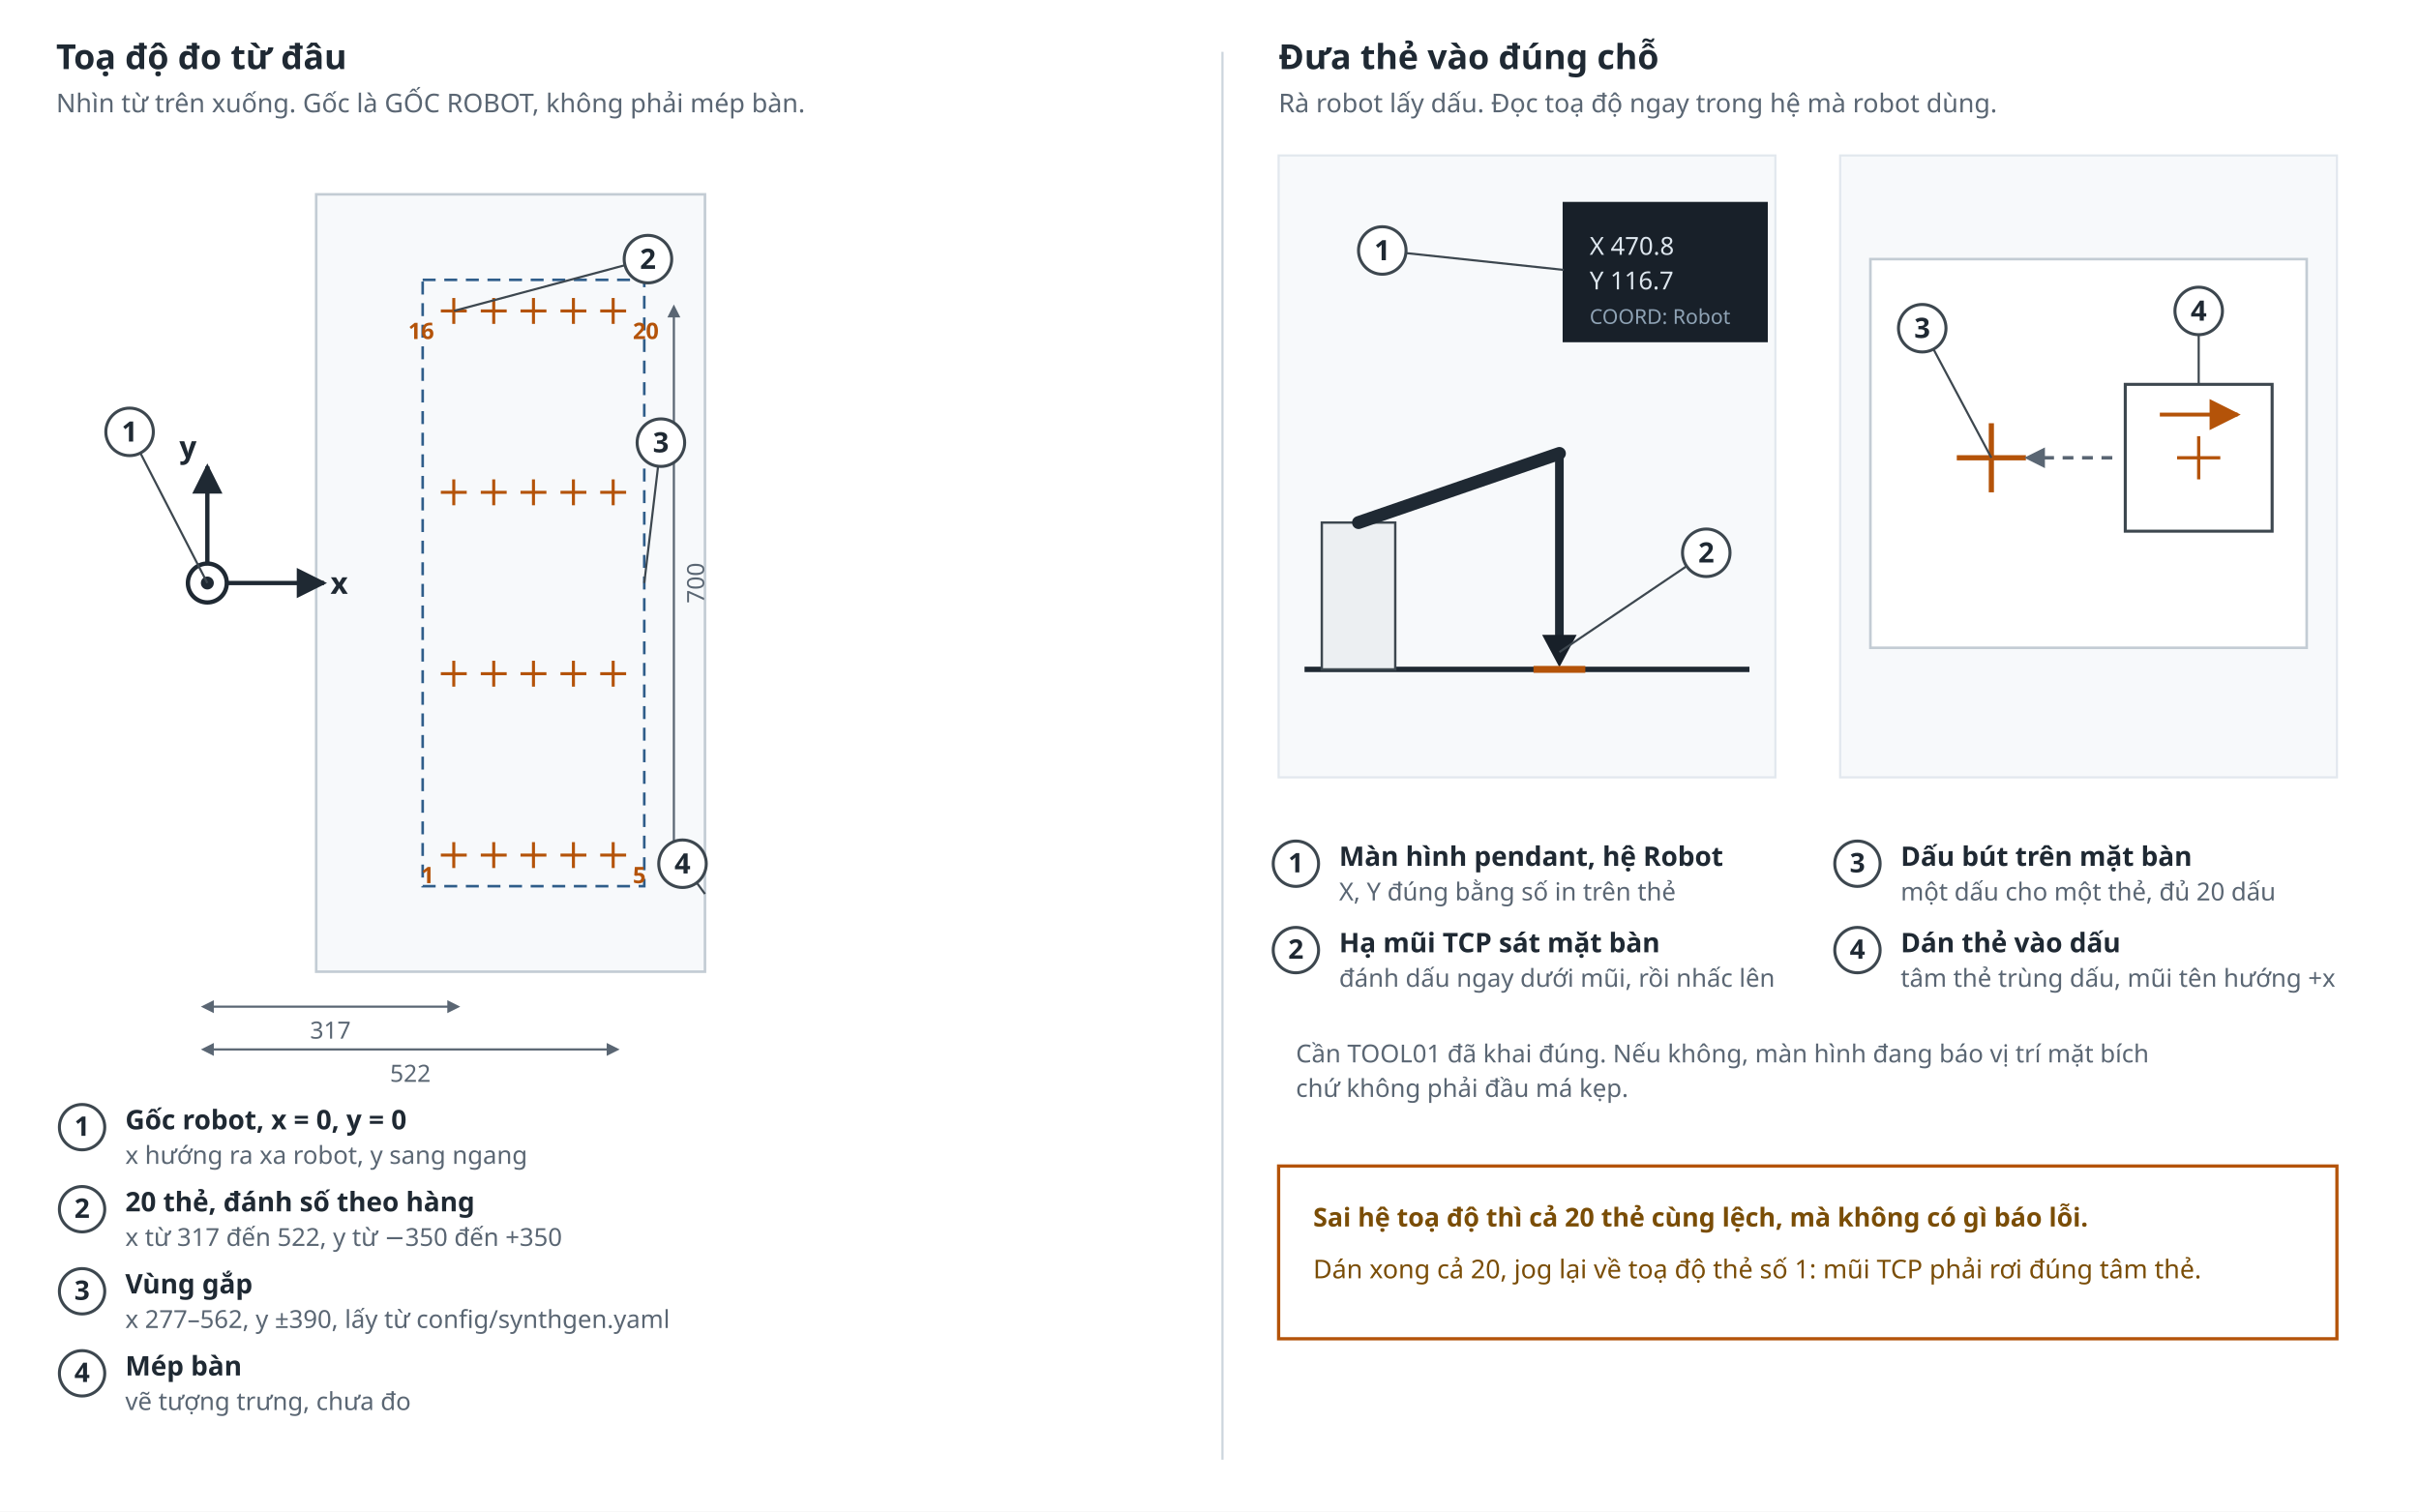
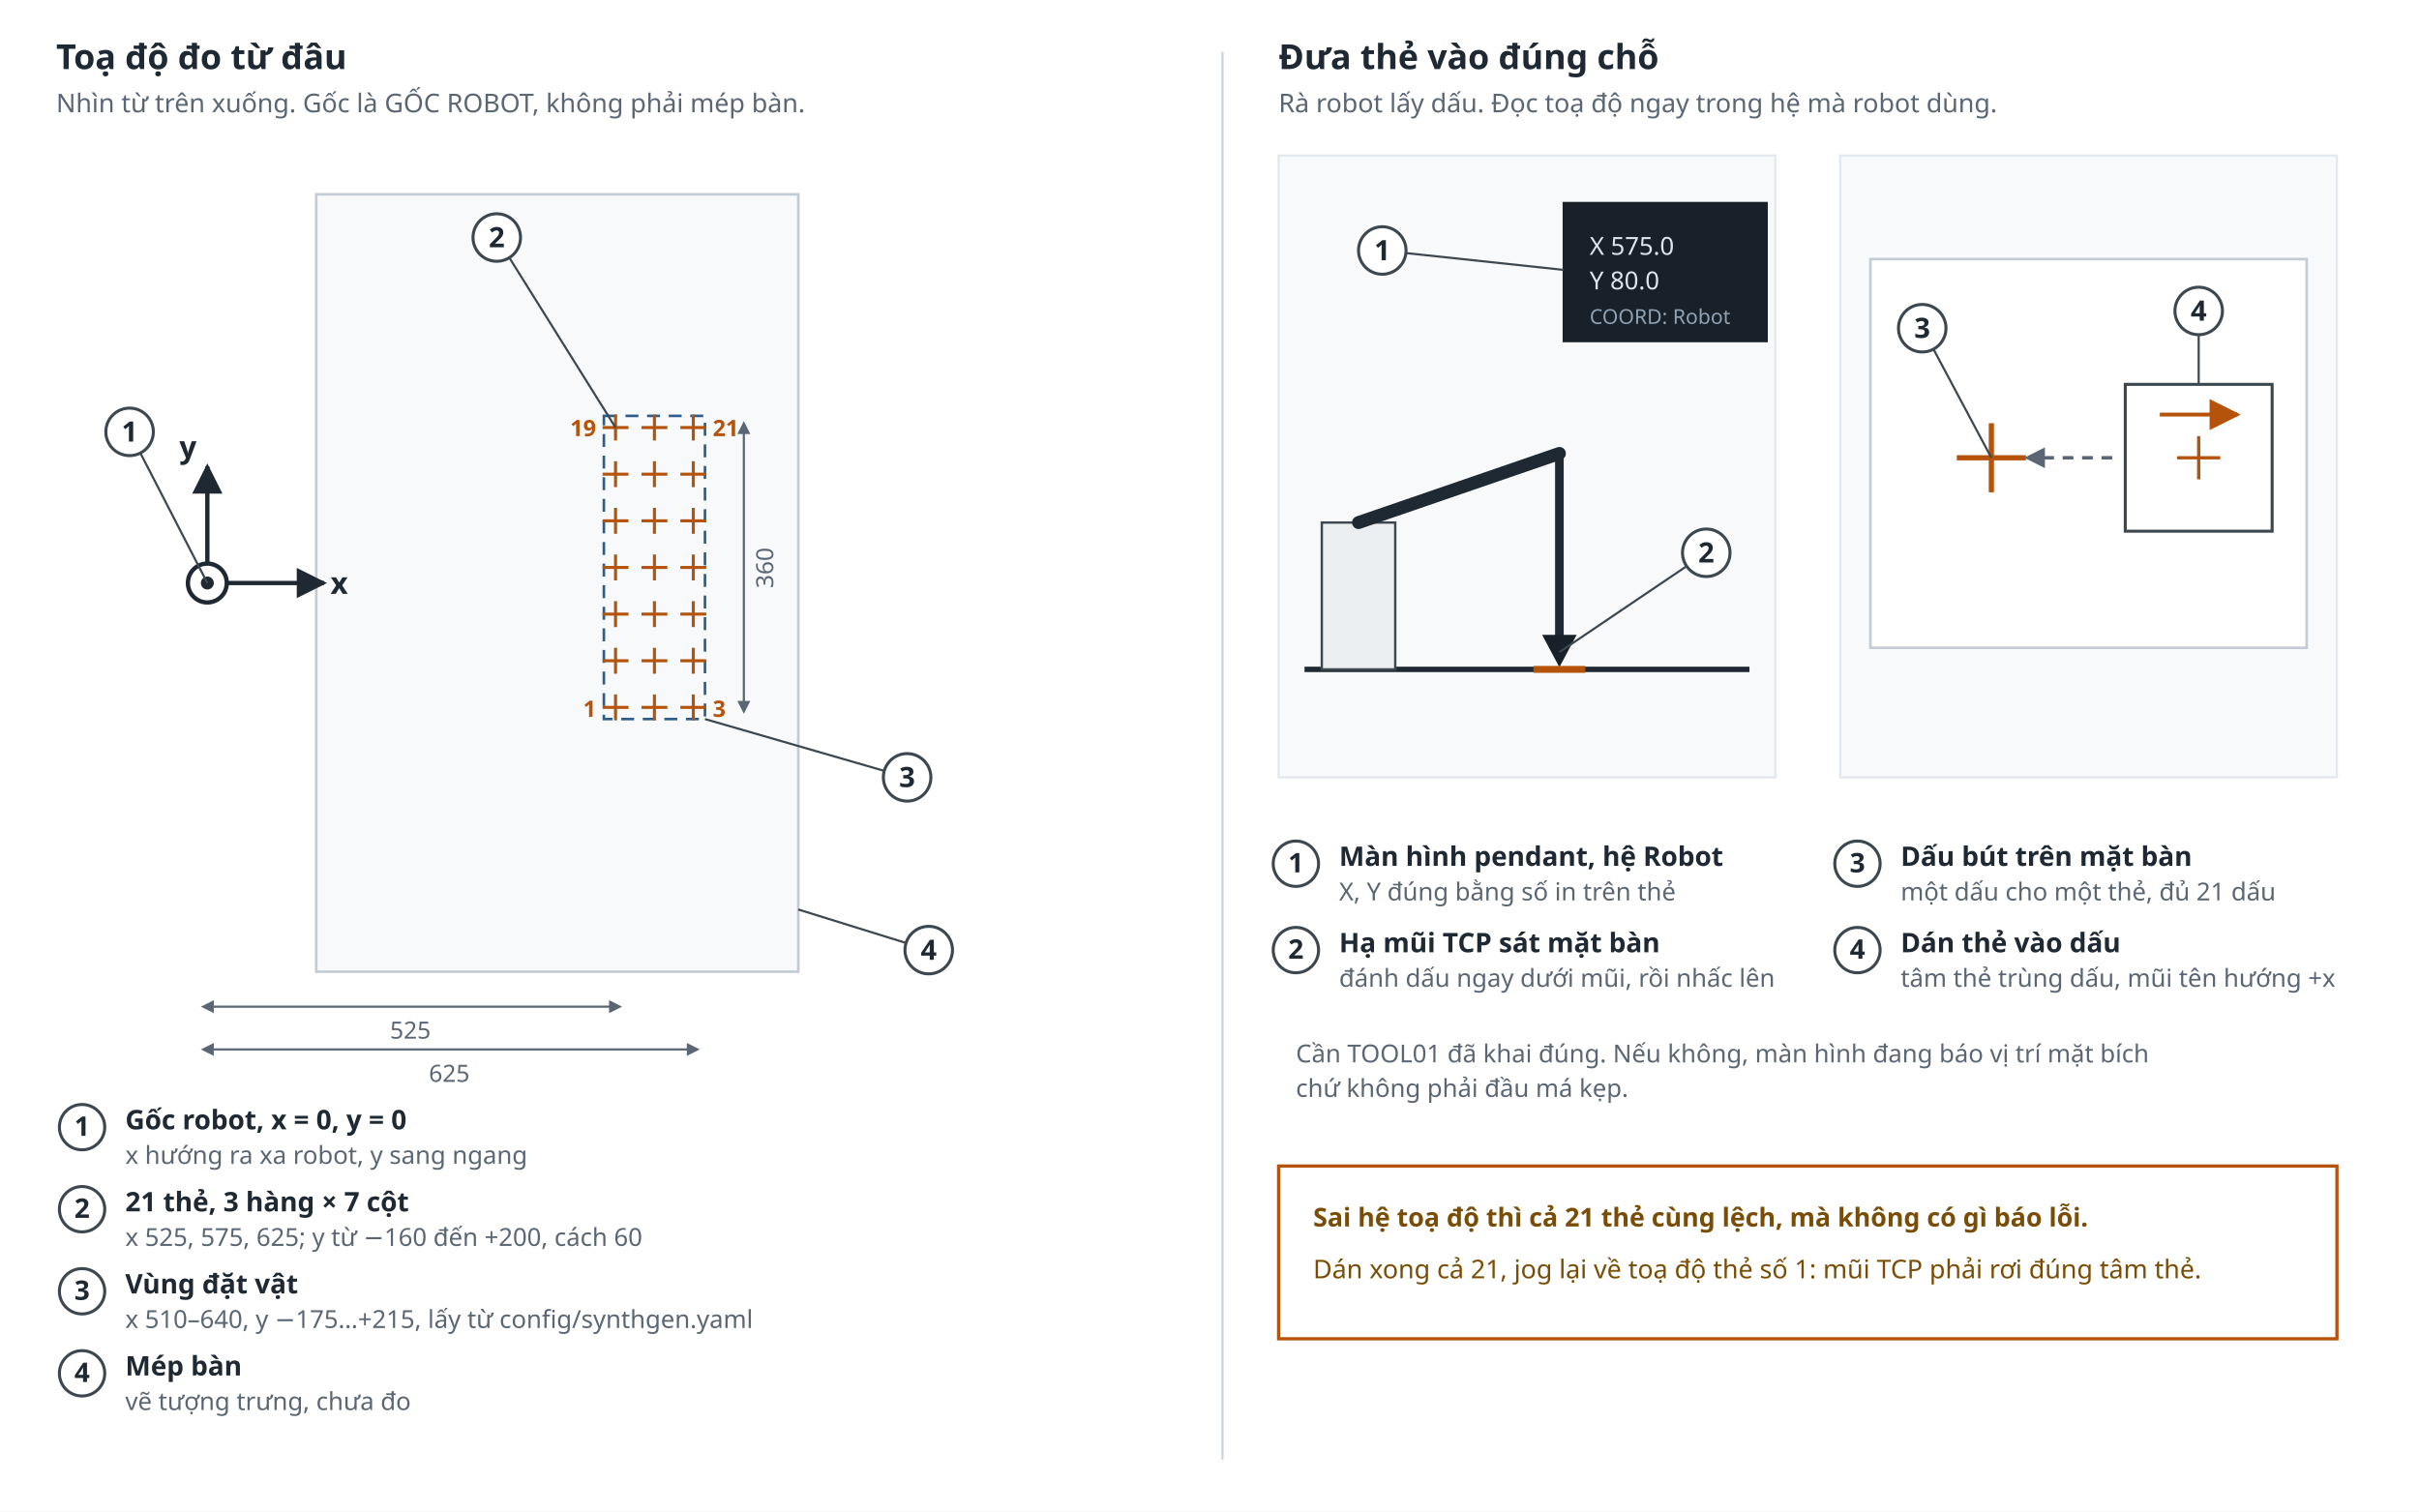
- <svg xmlns="http://www.w3.org/2000/svg" viewBox="0 0 1120 700" width="1120" height="700" role="img" aria-label="Toa do the tinh tu goc robot chu khong phai tu mep ban: nhin tu tren xuong voi truc x huong ra xa robot va truc y sang ngang, luoi 20 the; kem cach dua the vao dung cho bang cach ra robot tren teach pendant roi danh dau va dan the vao dau">
+ <svg xmlns="http://www.w3.org/2000/svg" viewBox="0 0 1120 700" width="1120" height="700" role="img" aria-label="Toa do the tinh tu goc robot chu khong phai tu mep ban: nhin tu tren xuong voi truc x huong ra xa robot va truc y sang ngang, luoi 21 the; kem cach dua the vao dung cho bang cach ra robot tren teach pendant roi danh dau va dan the vao dau">
  <defs>
    <marker id="d" viewBox="0 0 10 10" refX="5" refY="5" markerWidth="6" markerHeight="6" orient="auto-start-reverse">
      <path d="M 0 0 L 10 5 L 0 10 z" fill="#5a6673" />
    </marker>
    <marker id="ax" viewBox="0 0 10 10" refX="9" refY="5" markerWidth="7" markerHeight="7" orient="auto-start-reverse">
      <path d="M 0 0 L 10 5 L 0 10 z" fill="#1f2933" />
    </marker>
    <marker id="am" viewBox="0 0 10 10" refX="9" refY="5" markerWidth="8" markerHeight="8" orient="auto-start-reverse">
      <path d="M 0 0 L 10 5 L 0 10 z" fill="#b45309" />
    </marker>
  </defs>
  <rect x="0" y="0" width="1120" height="700" fill="#ffffff" />
  <g font-family="'Segoe UI',system-ui,sans-serif" fill="#1f2933">
    <text x="26" y="32" font-size="16" fill="#1f2933" font-weight="700">Toạ độ đo từ đâu</text>
    <text x="26" y="52" font-size="12" fill="#5a6673">Nhìn từ trên xuống. Gốc là GỐC ROBOT, không phải mép bàn.</text>
-     <rect x="146.4" y="90.0" width="180.0" height="360.0" fill="#f7f9fb" stroke="#c3ccd4" stroke-width="1.2" />
-     <rect x="195.7" y="129.6" width="102.6" height="280.8" fill="none" stroke="#2f5d8a" stroke-width="1.2" stroke-dasharray="6 4" />
+     <rect x="146.4" y="90.0" width="223.2" height="360.0" fill="#f7f9fb" stroke="#c3ccd4" stroke-width="1.2" />
+     <rect x="279.6" y="192.6" width="46.8" height="140.4" fill="none" stroke="#2f5d8a" stroke-width="1.2" stroke-dasharray="6 4" />
    <line x1="96.0" y1="270.0" x2="150.0" y2="270.0" stroke="#1f2933" stroke-width="2" marker-end="url(#ax)" />
    <line x1="96.0" y1="270.0" x2="96.0" y2="216.0" stroke="#1f2933" stroke-width="2" marker-end="url(#ax)" />
    <text x="153" y="275" font-size="14" fill="#1f2933" font-weight="700">x</text>
    <text x="91" y="212" font-size="14" fill="#1f2933" font-weight="700" text-anchor="end">y</text>
    <circle cx="96.0" cy="270.0" r="9" fill="#ffffff" stroke="#1f2933" stroke-width="2" />
    <circle cx="96.0" cy="270.0" r="3" fill="#1f2933" />
-     <line x1="204.1" y1="396.0" x2="216.1" y2="396.0" stroke="#b45309" stroke-width="1.4" />
-     <line x1="210.1" y1="390.0" x2="210.1" y2="402.0" stroke="#b45309" stroke-width="1.4" />
-     <text x="201" y="409" font-size="10.5" fill="#b45309" font-weight="600" text-anchor="end">1</text>
-     <line x1="222.6" y1="396.0" x2="234.6" y2="396.0" stroke="#b45309" stroke-width="1.4" />
-     <line x1="228.6" y1="390.0" x2="228.6" y2="402.0" stroke="#b45309" stroke-width="1.4" />
-     <line x1="241.0" y1="396.0" x2="253.0" y2="396.0" stroke="#b45309" stroke-width="1.4" />
-     <line x1="247.0" y1="390.0" x2="247.0" y2="402.0" stroke="#b45309" stroke-width="1.4" />
-     <line x1="259.5" y1="396.0" x2="271.5" y2="396.0" stroke="#b45309" stroke-width="1.4" />
-     <line x1="265.5" y1="390.0" x2="265.5" y2="402.0" stroke="#b45309" stroke-width="1.4" />
-     <line x1="277.9" y1="396.0" x2="289.9" y2="396.0" stroke="#b45309" stroke-width="1.4" />
-     <line x1="283.9" y1="390.0" x2="283.9" y2="402.0" stroke="#b45309" stroke-width="1.4" />
-     <text x="293" y="409" font-size="10.5" fill="#b45309" font-weight="600" text-anchor="start">5</text>
-     <line x1="204.1" y1="312.0" x2="216.1" y2="312.0" stroke="#b45309" stroke-width="1.4" />
-     <line x1="210.1" y1="306.0" x2="210.1" y2="318.0" stroke="#b45309" stroke-width="1.4" />
-     <line x1="222.6" y1="312.0" x2="234.6" y2="312.0" stroke="#b45309" stroke-width="1.4" />
-     <line x1="228.6" y1="306.0" x2="228.6" y2="318.0" stroke="#b45309" stroke-width="1.4" />
-     <line x1="241.0" y1="312.0" x2="253.0" y2="312.0" stroke="#b45309" stroke-width="1.4" />
-     <line x1="247.0" y1="306.0" x2="247.0" y2="318.0" stroke="#b45309" stroke-width="1.4" />
-     <line x1="259.5" y1="312.0" x2="271.5" y2="312.0" stroke="#b45309" stroke-width="1.4" />
-     <line x1="265.5" y1="306.0" x2="265.5" y2="318.0" stroke="#b45309" stroke-width="1.4" />
-     <line x1="277.9" y1="312.0" x2="289.9" y2="312.0" stroke="#b45309" stroke-width="1.4" />
-     <line x1="283.9" y1="306.0" x2="283.9" y2="318.0" stroke="#b45309" stroke-width="1.4" />
-     <line x1="204.1" y1="228.0" x2="216.1" y2="228.0" stroke="#b45309" stroke-width="1.4" />
-     <line x1="210.1" y1="222.0" x2="210.1" y2="234.0" stroke="#b45309" stroke-width="1.4" />
-     <line x1="222.6" y1="228.0" x2="234.6" y2="228.0" stroke="#b45309" stroke-width="1.4" />
-     <line x1="228.6" y1="222.0" x2="228.6" y2="234.0" stroke="#b45309" stroke-width="1.4" />
-     <line x1="241.0" y1="228.0" x2="253.0" y2="228.0" stroke="#b45309" stroke-width="1.4" />
-     <line x1="247.0" y1="222.0" x2="247.0" y2="234.0" stroke="#b45309" stroke-width="1.4" />
-     <line x1="259.5" y1="228.0" x2="271.5" y2="228.0" stroke="#b45309" stroke-width="1.4" />
-     <line x1="265.5" y1="222.0" x2="265.5" y2="234.0" stroke="#b45309" stroke-width="1.4" />
-     <line x1="277.9" y1="228.0" x2="289.9" y2="228.0" stroke="#b45309" stroke-width="1.4" />
-     <line x1="283.9" y1="222.0" x2="283.9" y2="234.0" stroke="#b45309" stroke-width="1.4" />
-     <line x1="204.1" y1="144.0" x2="216.1" y2="144.0" stroke="#b45309" stroke-width="1.4" />
-     <line x1="210.1" y1="138.0" x2="210.1" y2="150.0" stroke="#b45309" stroke-width="1.4" />
-     <text x="201" y="157" font-size="10.5" fill="#b45309" font-weight="600" text-anchor="end">16</text>
-     <line x1="222.6" y1="144.0" x2="234.6" y2="144.0" stroke="#b45309" stroke-width="1.4" />
-     <line x1="228.6" y1="138.0" x2="228.6" y2="150.0" stroke="#b45309" stroke-width="1.4" />
-     <line x1="241.0" y1="144.0" x2="253.0" y2="144.0" stroke="#b45309" stroke-width="1.4" />
-     <line x1="247.0" y1="138.0" x2="247.0" y2="150.0" stroke="#b45309" stroke-width="1.4" />
-     <line x1="259.5" y1="144.0" x2="271.5" y2="144.0" stroke="#b45309" stroke-width="1.4" />
-     <line x1="265.5" y1="138.0" x2="265.5" y2="150.0" stroke="#b45309" stroke-width="1.4" />
-     <line x1="277.9" y1="144.0" x2="289.9" y2="144.0" stroke="#b45309" stroke-width="1.4" />
-     <line x1="283.9" y1="138.0" x2="283.9" y2="150.0" stroke="#b45309" stroke-width="1.4" />
-     <text x="293" y="157" font-size="10.5" fill="#b45309" font-weight="600" text-anchor="start">20</text>
-     <line x1="96.0" y1="466.2" x2="210.1" y2="466.2" stroke="#5a6673" stroke-width="1" marker-start="url(#d)" marker-end="url(#d)" />
-     <text x="153" y="481" font-size="11" fill="#5a6673" text-anchor="middle">317</text>
-     <line x1="96.0" y1="486.0" x2="283.9" y2="486.0" stroke="#5a6673" stroke-width="1" marker-start="url(#d)" marker-end="url(#d)" />
-     <text x="190" y="501" font-size="11" fill="#5a6673" text-anchor="middle">522</text>
-     <line x1="312.0" y1="396.0" x2="312.0" y2="144.0" stroke="#5a6673" stroke-width="1" marker-start="url(#d)" marker-end="url(#d)" />
-     <text x="326" y="270" font-size="11" fill="#5a6673" text-anchor="middle" transform="rotate(-90 326 270)">700</text>
+     <line x1="279.0" y1="327.6" x2="291.0" y2="327.6" stroke="#b45309" stroke-width="1.4" />
+     <line x1="285.0" y1="321.6" x2="285.0" y2="333.6" stroke="#b45309" stroke-width="1.4" />
+     <text x="276" y="332" font-size="10.5" fill="#b45309" font-weight="600" text-anchor="end">1</text>
+     <line x1="297.0" y1="327.6" x2="309.0" y2="327.6" stroke="#b45309" stroke-width="1.4" />
+     <line x1="303.0" y1="321.6" x2="303.0" y2="333.6" stroke="#b45309" stroke-width="1.4" />
+     <line x1="315.0" y1="327.6" x2="327.0" y2="327.6" stroke="#b45309" stroke-width="1.4" />
+     <line x1="321.0" y1="321.6" x2="321.0" y2="333.6" stroke="#b45309" stroke-width="1.4" />
+     <text x="330" y="332" font-size="10.5" fill="#b45309" font-weight="600" text-anchor="start">3</text>
+     <line x1="279.0" y1="306.0" x2="291.0" y2="306.0" stroke="#b45309" stroke-width="1.4" />
+     <line x1="285.0" y1="300.0" x2="285.0" y2="312.0" stroke="#b45309" stroke-width="1.4" />
+     <line x1="297.0" y1="306.0" x2="309.0" y2="306.0" stroke="#b45309" stroke-width="1.4" />
+     <line x1="303.0" y1="300.0" x2="303.0" y2="312.0" stroke="#b45309" stroke-width="1.4" />
+     <line x1="315.0" y1="306.0" x2="327.0" y2="306.0" stroke="#b45309" stroke-width="1.4" />
+     <line x1="321.0" y1="300.0" x2="321.0" y2="312.0" stroke="#b45309" stroke-width="1.4" />
+     <line x1="279.0" y1="284.4" x2="291.0" y2="284.4" stroke="#b45309" stroke-width="1.4" />
+     <line x1="285.0" y1="278.4" x2="285.0" y2="290.4" stroke="#b45309" stroke-width="1.4" />
+     <line x1="297.0" y1="284.4" x2="309.0" y2="284.4" stroke="#b45309" stroke-width="1.4" />
+     <line x1="303.0" y1="278.4" x2="303.0" y2="290.4" stroke="#b45309" stroke-width="1.4" />
+     <line x1="315.0" y1="284.4" x2="327.0" y2="284.4" stroke="#b45309" stroke-width="1.4" />
+     <line x1="321.0" y1="278.4" x2="321.0" y2="290.4" stroke="#b45309" stroke-width="1.4" />
+     <line x1="279.0" y1="262.8" x2="291.0" y2="262.8" stroke="#b45309" stroke-width="1.4" />
+     <line x1="285.0" y1="256.8" x2="285.0" y2="268.8" stroke="#b45309" stroke-width="1.4" />
+     <line x1="297.0" y1="262.8" x2="309.0" y2="262.8" stroke="#b45309" stroke-width="1.4" />
+     <line x1="303.0" y1="256.8" x2="303.0" y2="268.8" stroke="#b45309" stroke-width="1.4" />
+     <line x1="315.0" y1="262.8" x2="327.0" y2="262.8" stroke="#b45309" stroke-width="1.4" />
+     <line x1="321.0" y1="256.8" x2="321.0" y2="268.8" stroke="#b45309" stroke-width="1.4" />
+     <line x1="279.0" y1="241.2" x2="291.0" y2="241.2" stroke="#b45309" stroke-width="1.4" />
+     <line x1="285.0" y1="235.2" x2="285.0" y2="247.2" stroke="#b45309" stroke-width="1.4" />
+     <line x1="297.0" y1="241.2" x2="309.0" y2="241.2" stroke="#b45309" stroke-width="1.4" />
+     <line x1="303.0" y1="235.2" x2="303.0" y2="247.2" stroke="#b45309" stroke-width="1.4" />
+     <line x1="315.0" y1="241.2" x2="327.0" y2="241.2" stroke="#b45309" stroke-width="1.4" />
+     <line x1="321.0" y1="235.2" x2="321.0" y2="247.2" stroke="#b45309" stroke-width="1.4" />
+     <line x1="279.0" y1="219.6" x2="291.0" y2="219.6" stroke="#b45309" stroke-width="1.4" />
+     <line x1="285.0" y1="213.6" x2="285.0" y2="225.6" stroke="#b45309" stroke-width="1.4" />
+     <line x1="297.0" y1="219.6" x2="309.0" y2="219.6" stroke="#b45309" stroke-width="1.4" />
+     <line x1="303.0" y1="213.6" x2="303.0" y2="225.6" stroke="#b45309" stroke-width="1.4" />
+     <line x1="315.0" y1="219.6" x2="327.0" y2="219.6" stroke="#b45309" stroke-width="1.4" />
+     <line x1="321.0" y1="213.6" x2="321.0" y2="225.6" stroke="#b45309" stroke-width="1.4" />
+     <line x1="279.0" y1="198.0" x2="291.0" y2="198.0" stroke="#b45309" stroke-width="1.4" />
+     <line x1="285.0" y1="192.0" x2="285.0" y2="204.0" stroke="#b45309" stroke-width="1.4" />
+     <text x="276" y="202" font-size="10.5" fill="#b45309" font-weight="600" text-anchor="end">19</text>
+     <line x1="297.0" y1="198.0" x2="309.0" y2="198.0" stroke="#b45309" stroke-width="1.4" />
+     <line x1="303.0" y1="192.0" x2="303.0" y2="204.0" stroke="#b45309" stroke-width="1.4" />
+     <line x1="315.0" y1="198.0" x2="327.0" y2="198.0" stroke="#b45309" stroke-width="1.4" />
+     <line x1="321.0" y1="192.0" x2="321.0" y2="204.0" stroke="#b45309" stroke-width="1.4" />
+     <text x="330" y="202" font-size="10.5" fill="#b45309" font-weight="600" text-anchor="start">21</text>
+     <line x1="96.0" y1="466.2" x2="285.0" y2="466.2" stroke="#5a6673" stroke-width="1" marker-start="url(#d)" marker-end="url(#d)" />
+     <text x="190" y="481" font-size="11" fill="#5a6673" text-anchor="middle">525</text>
+     <line x1="96.0" y1="486.0" x2="321.0" y2="486.0" stroke="#5a6673" stroke-width="1" marker-start="url(#d)" marker-end="url(#d)" />
+     <text x="208" y="501" font-size="11" fill="#5a6673" text-anchor="middle">625</text>
+     <line x1="344.4" y1="327.6" x2="344.4" y2="198.0" stroke="#5a6673" stroke-width="1" marker-start="url(#d)" marker-end="url(#d)" />
+     <text x="358" y="263" font-size="11" fill="#5a6673" text-anchor="middle" transform="rotate(-90 358 263)">360</text>
    <line x1="65.0" y1="209.8" x2="96.0" y2="270.0" stroke="#3d474f" stroke-width="1" />
    <circle cx="60.0" cy="200.0" r="11" fill="#ffffff" stroke="#3d474f" stroke-width="1.4" />
    <text x="60.0" y="204.5" font-size="13" font-weight="700" text-anchor="middle">1</text>
-     <line x1="289.4" y1="122.8" x2="210.1" y2="144.0" stroke="#3d474f" stroke-width="1" />
-     <circle cx="300.0" cy="120.0" r="11" fill="#ffffff" stroke="#3d474f" stroke-width="1.4" />
-     <text x="300.0" y="124.5" font-size="13" font-weight="700" text-anchor="middle">2</text>
-     <line x1="304.7" y1="215.9" x2="298.3" y2="270.0" stroke="#3d474f" stroke-width="1" />
-     <circle cx="306.0" cy="205.0" r="11" fill="#ffffff" stroke="#3d474f" stroke-width="1.4" />
-     <text x="306.0" y="209.5" font-size="13" font-weight="700" text-anchor="middle">3</text>
-     <line x1="322.6" y1="408.8" x2="326.4" y2="414.0" stroke="#3d474f" stroke-width="1" />
-     <circle cx="316.0" cy="400.0" r="11" fill="#ffffff" stroke="#3d474f" stroke-width="1.4" />
-     <text x="316.0" y="404.5" font-size="13" font-weight="700" text-anchor="middle">4</text>
+     <line x1="235.8" y1="119.3" x2="285.0" y2="198.0" stroke="#3d474f" stroke-width="1" />
+     <circle cx="230.0" cy="110.0" r="11" fill="#ffffff" stroke="#3d474f" stroke-width="1.4" />
+     <text x="230.0" y="114.5" font-size="13" font-weight="700" text-anchor="middle">2</text>
+     <line x1="409.4" y1="357.0" x2="326.4" y2="333.0" stroke="#3d474f" stroke-width="1" />
+     <circle cx="420.0" cy="360.0" r="11" fill="#ffffff" stroke="#3d474f" stroke-width="1.4" />
+     <text x="420.0" y="364.5" font-size="13" font-weight="700" text-anchor="middle">3</text>
+     <line x1="419.5" y1="436.7" x2="369.6" y2="421.2" stroke="#3d474f" stroke-width="1" />
+     <circle cx="430.0" cy="440.0" r="11" fill="#ffffff" stroke="#3d474f" stroke-width="1.4" />
+     <text x="430.0" y="444.5" font-size="13" font-weight="700" text-anchor="middle">4</text>
    <circle cx="38" cy="522" r="10.5" fill="none" stroke="#3d474f" stroke-width="1.4" />
    <text x="38" y="526" font-size="12.5" font-weight="700" text-anchor="middle">1</text>
    <text x="58" y="523" font-size="12.5" fill="#1f2933" font-weight="600">Gốc robot, x = 0, y = 0</text>
    <text x="58" y="539" font-size="11.5" fill="#5a6673">x hướng ra xa robot, y sang ngang</text>
    <circle cx="38" cy="560" r="10.5" fill="none" stroke="#3d474f" stroke-width="1.4" />
    <text x="38" y="564" font-size="12.5" font-weight="700" text-anchor="middle">2</text>
-     <text x="58" y="561" font-size="12.5" fill="#1f2933" font-weight="600">20 thẻ, đánh số theo hàng</text>
-     <text x="58" y="577" font-size="11.5" fill="#5a6673">x từ 317 đến 522, y từ −350 đến +350</text>
+     <text x="58" y="561" font-size="12.5" fill="#1f2933" font-weight="600">21 thẻ, 3 hàng × 7 cột</text>
+     <text x="58" y="577" font-size="11.5" fill="#5a6673">x 525, 575, 625; y từ −160 đến +200, cách 60</text>
    <circle cx="38" cy="598" r="10.5" fill="none" stroke="#3d474f" stroke-width="1.4" />
    <text x="38" y="602" font-size="12.5" font-weight="700" text-anchor="middle">3</text>
-     <text x="58" y="599" font-size="12.5" fill="#1f2933" font-weight="600">Vùng gắp</text>
-     <text x="58" y="615" font-size="11.5" fill="#5a6673">x 277–562, y ±390, lấy từ config/synthgen.yaml</text>
+     <text x="58" y="599" font-size="12.5" fill="#1f2933" font-weight="600">Vùng đặt vật</text>
+     <text x="58" y="615" font-size="11.5" fill="#5a6673">x 510–640, y −175…+215, lấy từ config/synthgen.yaml</text>
    <circle cx="38" cy="636" r="10.5" fill="none" stroke="#3d474f" stroke-width="1.4" />
    <text x="38" y="640" font-size="12.5" font-weight="700" text-anchor="middle">4</text>
    <text x="58" y="637" font-size="12.5" fill="#1f2933" font-weight="600">Mép bàn</text>
    <text x="58" y="653" font-size="11.5" fill="#5a6673">vẽ tượng trưng, chưa đo</text>
    <line x1="566.0" y1="24.0" x2="566.0" y2="676.0" stroke="#ccd5dd" stroke-width="1" />
    <text x="592" y="32" font-size="16" fill="#1f2933" font-weight="700">Đưa thẻ vào đúng chỗ</text>
    <text x="592" y="52" font-size="12" fill="#5a6673">Rà robot lấy dấu. Đọc toạ độ ngay trong hệ mà robot dùng.</text>
    <rect x="592.0" y="72.0" width="230.0" height="288.0" fill="#f7f9fb" stroke="#e2e8ee" stroke-width="1" />
    <rect x="852.0" y="72.0" width="230.0" height="288.0" fill="#f7f9fb" stroke="#e2e8ee" stroke-width="1" />
    <rect x="724.0" y="94.0" width="94.0" height="64.0" fill="#182029" stroke="#182029" stroke-width="1" />
-     <text x="736" y="118" font-size="11.5" fill="#dde6ee">X 470.8</text>
-     <text x="736" y="134" font-size="11.5" fill="#dde6ee">Y 116.7</text>
+     <text x="736" y="118" font-size="11.5" fill="#dde6ee">X 575.0</text>
+     <text x="736" y="134" font-size="11.5" fill="#dde6ee">Y 80.0</text>
    <text x="736" y="150" font-size="9.5" fill="#8fa3b5">COORD: Robot</text>
    <line x1="604.0" y1="310.0" x2="810.0" y2="310.0" stroke="#1f2933" stroke-width="2.5" />
    <rect x="612.0" y="242.0" width="34.0" height="68.0" fill="#eceff2" stroke="#3d474f" stroke-width="1.1" />
    <line x1="629.0" y1="242.0" x2="722.0" y2="210.0" stroke="#1f2933" stroke-width="6" stroke-linecap="round" />
    <line x1="722.0" y1="210.0" x2="722.0" y2="296.0" stroke="#1f2933" stroke-width="4" stroke-linecap="round" />
    <path d="M 714 294 L 730 294 L 722 309 z" fill="#182029" />
    <line x1="710.0" y1="310.0" x2="734.0" y2="310.0" stroke="#b45309" stroke-width="3.2" />
    <line x1="650.9" y1="117.2" x2="724.0" y2="125.0" stroke="#3d474f" stroke-width="1" />
    <circle cx="640.0" cy="116.0" r="11" fill="#ffffff" stroke="#3d474f" stroke-width="1.4" />
    <text x="640.0" y="120.5" font-size="13" font-weight="700" text-anchor="middle">1</text>
    <line x1="780.9" y1="262.2" x2="722.0" y2="302.0" stroke="#3d474f" stroke-width="1" />
    <circle cx="790.0" cy="256.0" r="11" fill="#ffffff" stroke="#3d474f" stroke-width="1.4" />
    <text x="790.0" y="260.5" font-size="13" font-weight="700" text-anchor="middle">2</text>
    <rect x="866.0" y="120.0" width="202.0" height="180.0" fill="#ffffff" stroke="#c3ccd4" stroke-width="1.2" />
    <line x1="906.0" y1="212.0" x2="938.0" y2="212.0" stroke="#b45309" stroke-width="2.4" />
    <line x1="922.0" y1="196.0" x2="922.0" y2="228.0" stroke="#b45309" stroke-width="2.4" />
    <rect x="984.0" y="178.0" width="68.0" height="68.0" fill="#ffffff" stroke="#3d474f" stroke-width="1.4" />
    <line x1="1008.0" y1="212.0" x2="1028.0" y2="212.0" stroke="#b45309" stroke-width="1.5" />
    <line x1="1018.0" y1="202.0" x2="1018.0" y2="222.0" stroke="#b45309" stroke-width="1.5" />
    <line x1="1000.0" y1="192.0" x2="1036.0" y2="192.0" stroke="#b45309" stroke-width="1.8" marker-end="url(#am)" />
    <line x1="978.0" y1="212.0" x2="942.0" y2="212.0" stroke="#5a6673" stroke-width="1.6" stroke-dasharray="5 4" marker-end="url(#d)" />
    <line x1="895.2" y1="161.7" x2="922.0" y2="212.0" stroke="#3d474f" stroke-width="1" />
    <circle cx="890.0" cy="152.0" r="11" fill="#ffffff" stroke="#3d474f" stroke-width="1.4" />
    <text x="890.0" y="156.5" font-size="13" font-weight="700" text-anchor="middle">3</text>
    <line x1="1018.0" y1="155.0" x2="1018.0" y2="178.0" stroke="#3d474f" stroke-width="1" />
    <circle cx="1018.0" cy="144.0" r="11" fill="#ffffff" stroke="#3d474f" stroke-width="1.4" />
    <text x="1018.0" y="148.5" font-size="13" font-weight="700" text-anchor="middle">4</text>
    <circle cx="600" cy="400" r="10.5" fill="none" stroke="#3d474f" stroke-width="1.4" />
    <text x="600" y="404" font-size="12.5" font-weight="700" text-anchor="middle">1</text>
    <text x="620" y="401" font-size="12.5" fill="#1f2933" font-weight="600">Màn hình pendant, hệ Robot</text>
    <text x="620" y="417" font-size="11.5" fill="#5a6673">X, Y đúng bằng số in trên thẻ</text>
    <circle cx="600" cy="440" r="10.5" fill="none" stroke="#3d474f" stroke-width="1.4" />
    <text x="600" y="444" font-size="12.5" font-weight="700" text-anchor="middle">2</text>
    <text x="620" y="441" font-size="12.5" fill="#1f2933" font-weight="600">Hạ mũi TCP sát mặt bàn</text>
    <text x="620" y="457" font-size="11.5" fill="#5a6673">đánh dấu ngay dưới mũi, rồi nhấc lên</text>
    <circle cx="860" cy="400" r="10.5" fill="none" stroke="#3d474f" stroke-width="1.4" />
    <text x="860" y="404" font-size="12.5" font-weight="700" text-anchor="middle">3</text>
    <text x="880" y="401" font-size="12.5" fill="#1f2933" font-weight="600">Dấu bút trên mặt bàn</text>
-     <text x="880" y="417" font-size="11.5" fill="#5a6673">một dấu cho một thẻ, đủ 20 dấu</text>
+     <text x="880" y="417" font-size="11.5" fill="#5a6673">một dấu cho một thẻ, đủ 21 dấu</text>
    <circle cx="860" cy="440" r="10.5" fill="none" stroke="#3d474f" stroke-width="1.4" />
    <text x="860" y="444" font-size="12.5" font-weight="700" text-anchor="middle">4</text>
    <text x="880" y="441" font-size="12.5" fill="#1f2933" font-weight="600">Dán thẻ vào dấu</text>
    <text x="880" y="457" font-size="11.5" fill="#5a6673">tâm thẻ trùng dấu, mũi tên hướng +x</text>
    <text x="600" y="492" font-size="11.5" fill="#5a6673">Cần TOOL01 đã khai đúng. Nếu không, màn hình đang báo vị trí mặt bích</text>
    <text x="600" y="508" font-size="11.5" fill="#5a6673">chứ không phải đầu má kẹp.</text>
    <rect x="592.0" y="540.0" width="490.0" height="80.0" fill="none" stroke="#b45309" stroke-width="1.5" />
-     <text x="608" y="568" font-size="12" fill="#7a4d06" font-weight="700">Sai hệ toạ độ thì cả 20 thẻ cùng lệch, mà không có gì báo lỗi.</text>
-     <text x="608" y="592" font-size="12" fill="#7a4d06">Dán xong cả 20, jog lại về toạ độ thẻ số 1: mũi TCP phải rơi đúng tâm thẻ.</text>
+     <text x="608" y="568" font-size="12" fill="#7a4d06" font-weight="700">Sai hệ toạ độ thì cả 21 thẻ cùng lệch, mà không có gì báo lỗi.</text>
+     <text x="608" y="592" font-size="12" fill="#7a4d06">Dán xong cả 21, jog lại về toạ độ thẻ số 1: mũi TCP phải rơi đúng tâm thẻ.</text>
  </g>
</svg>
